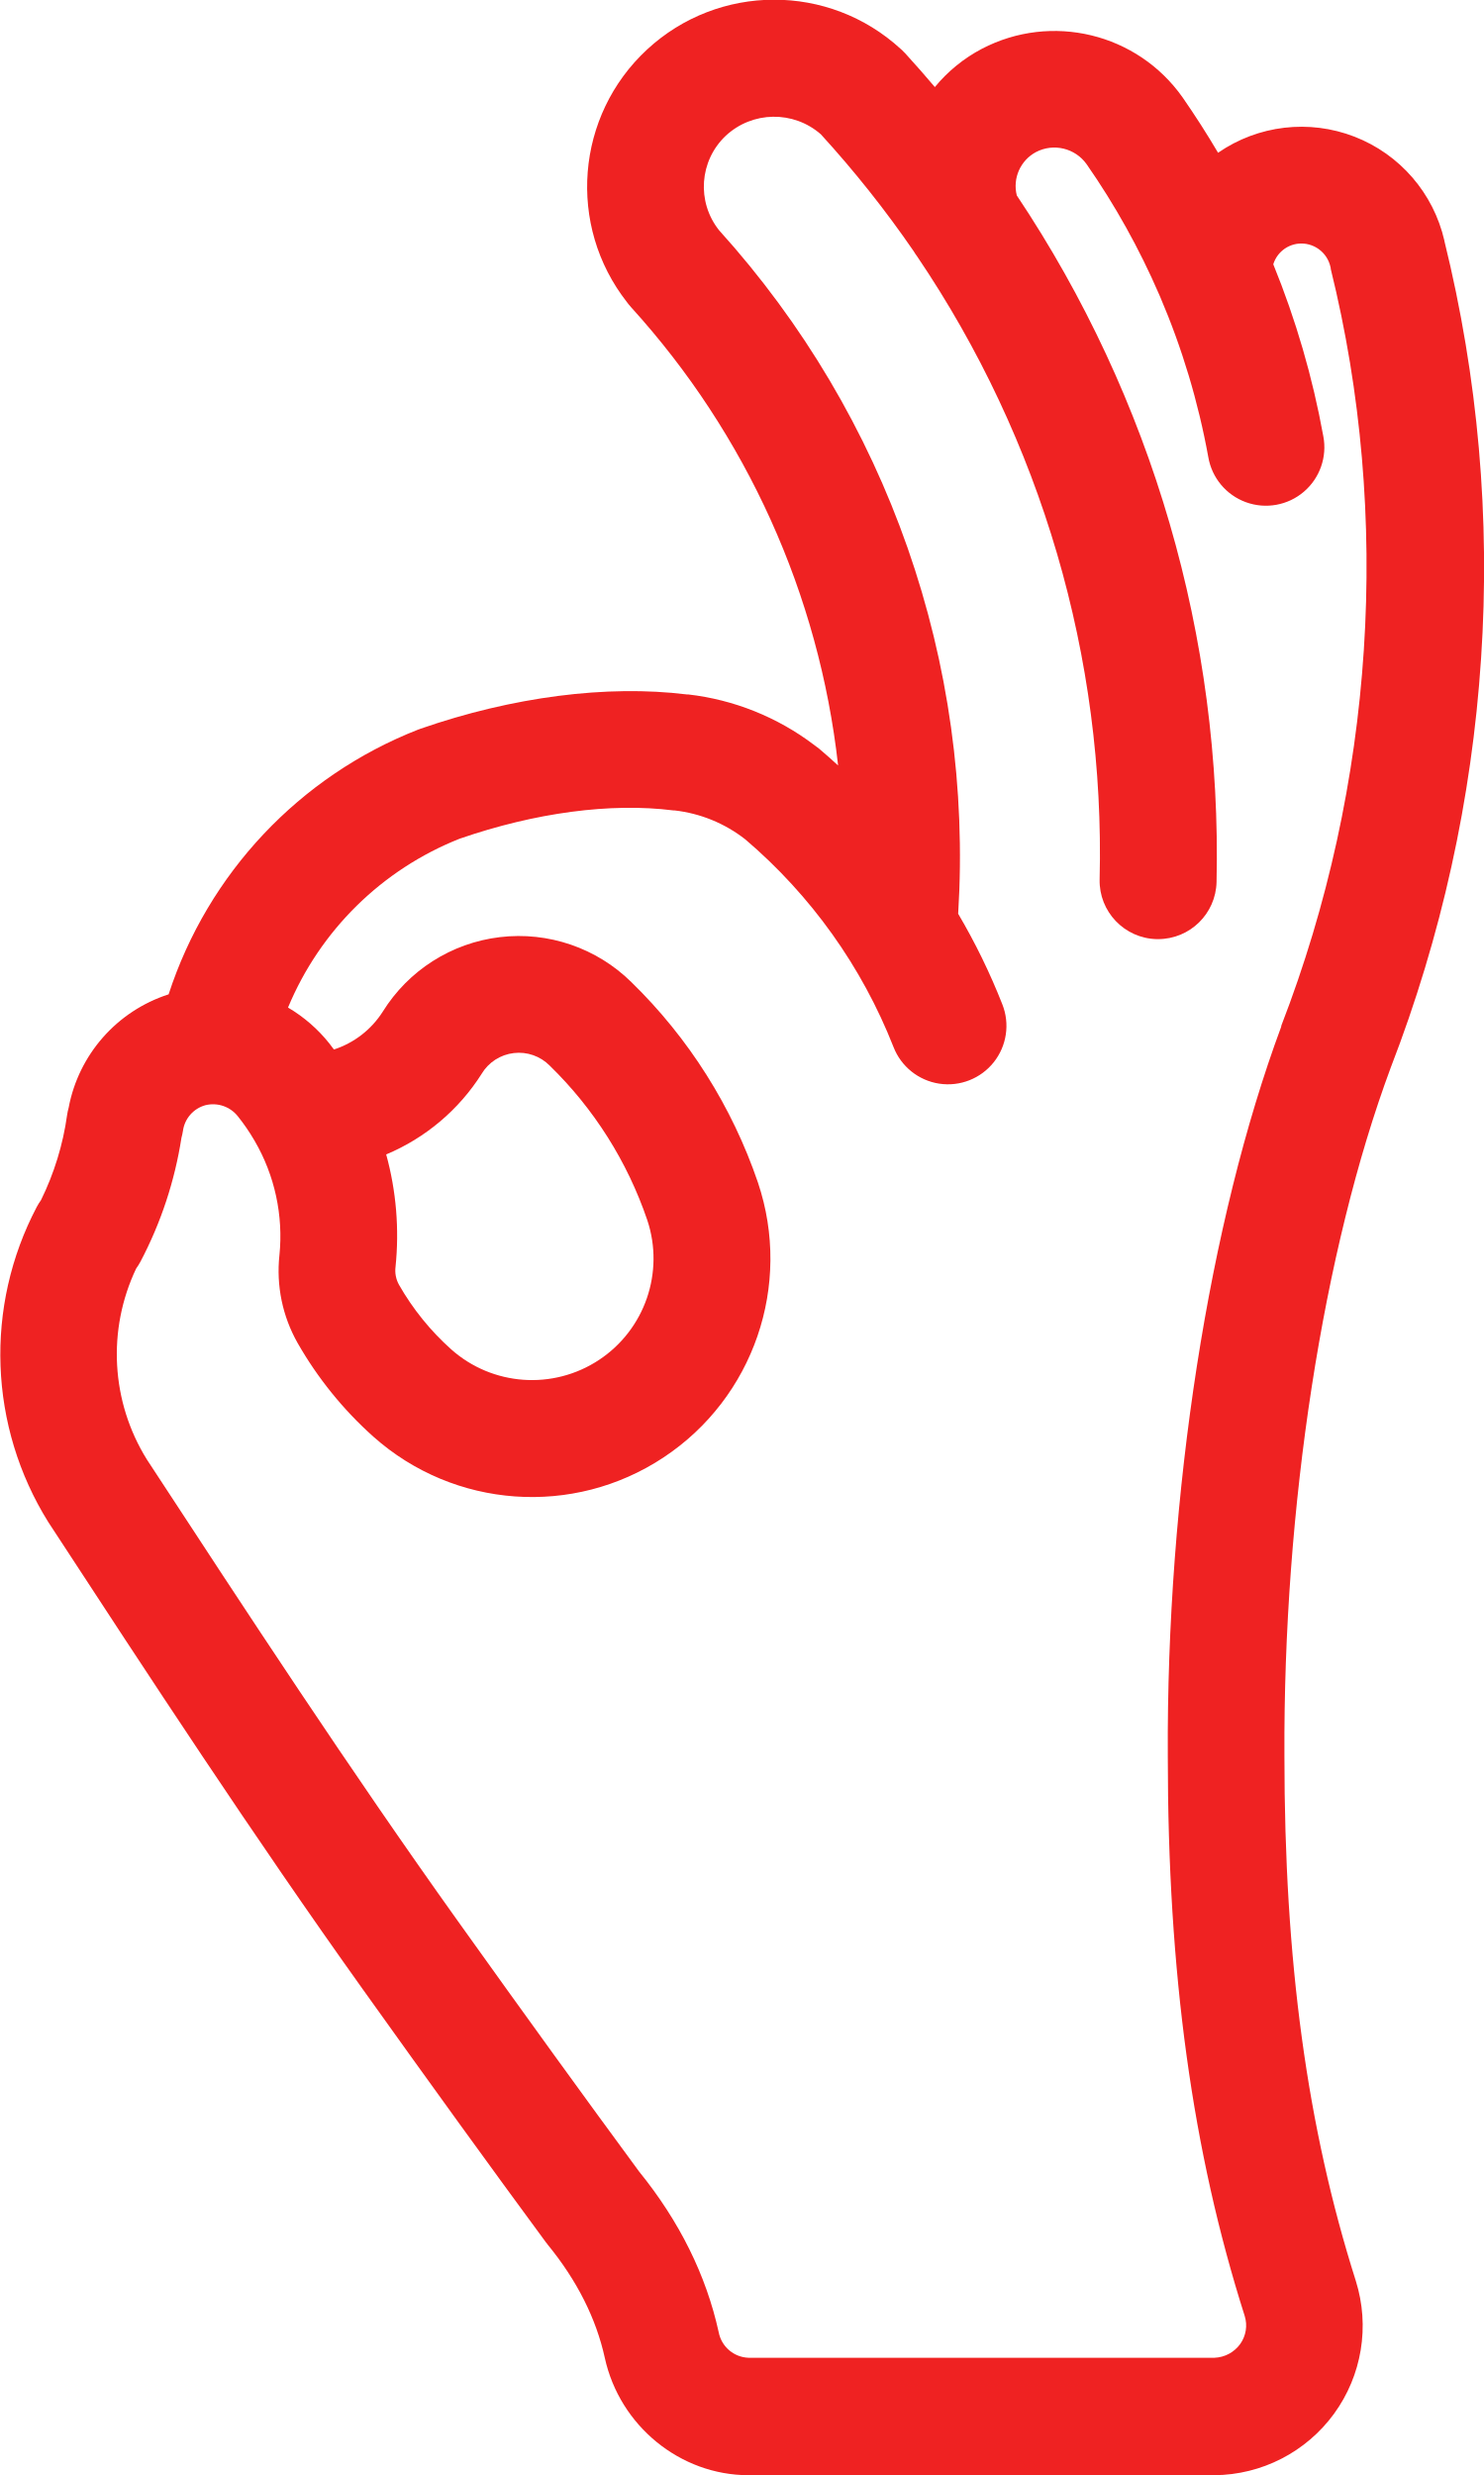
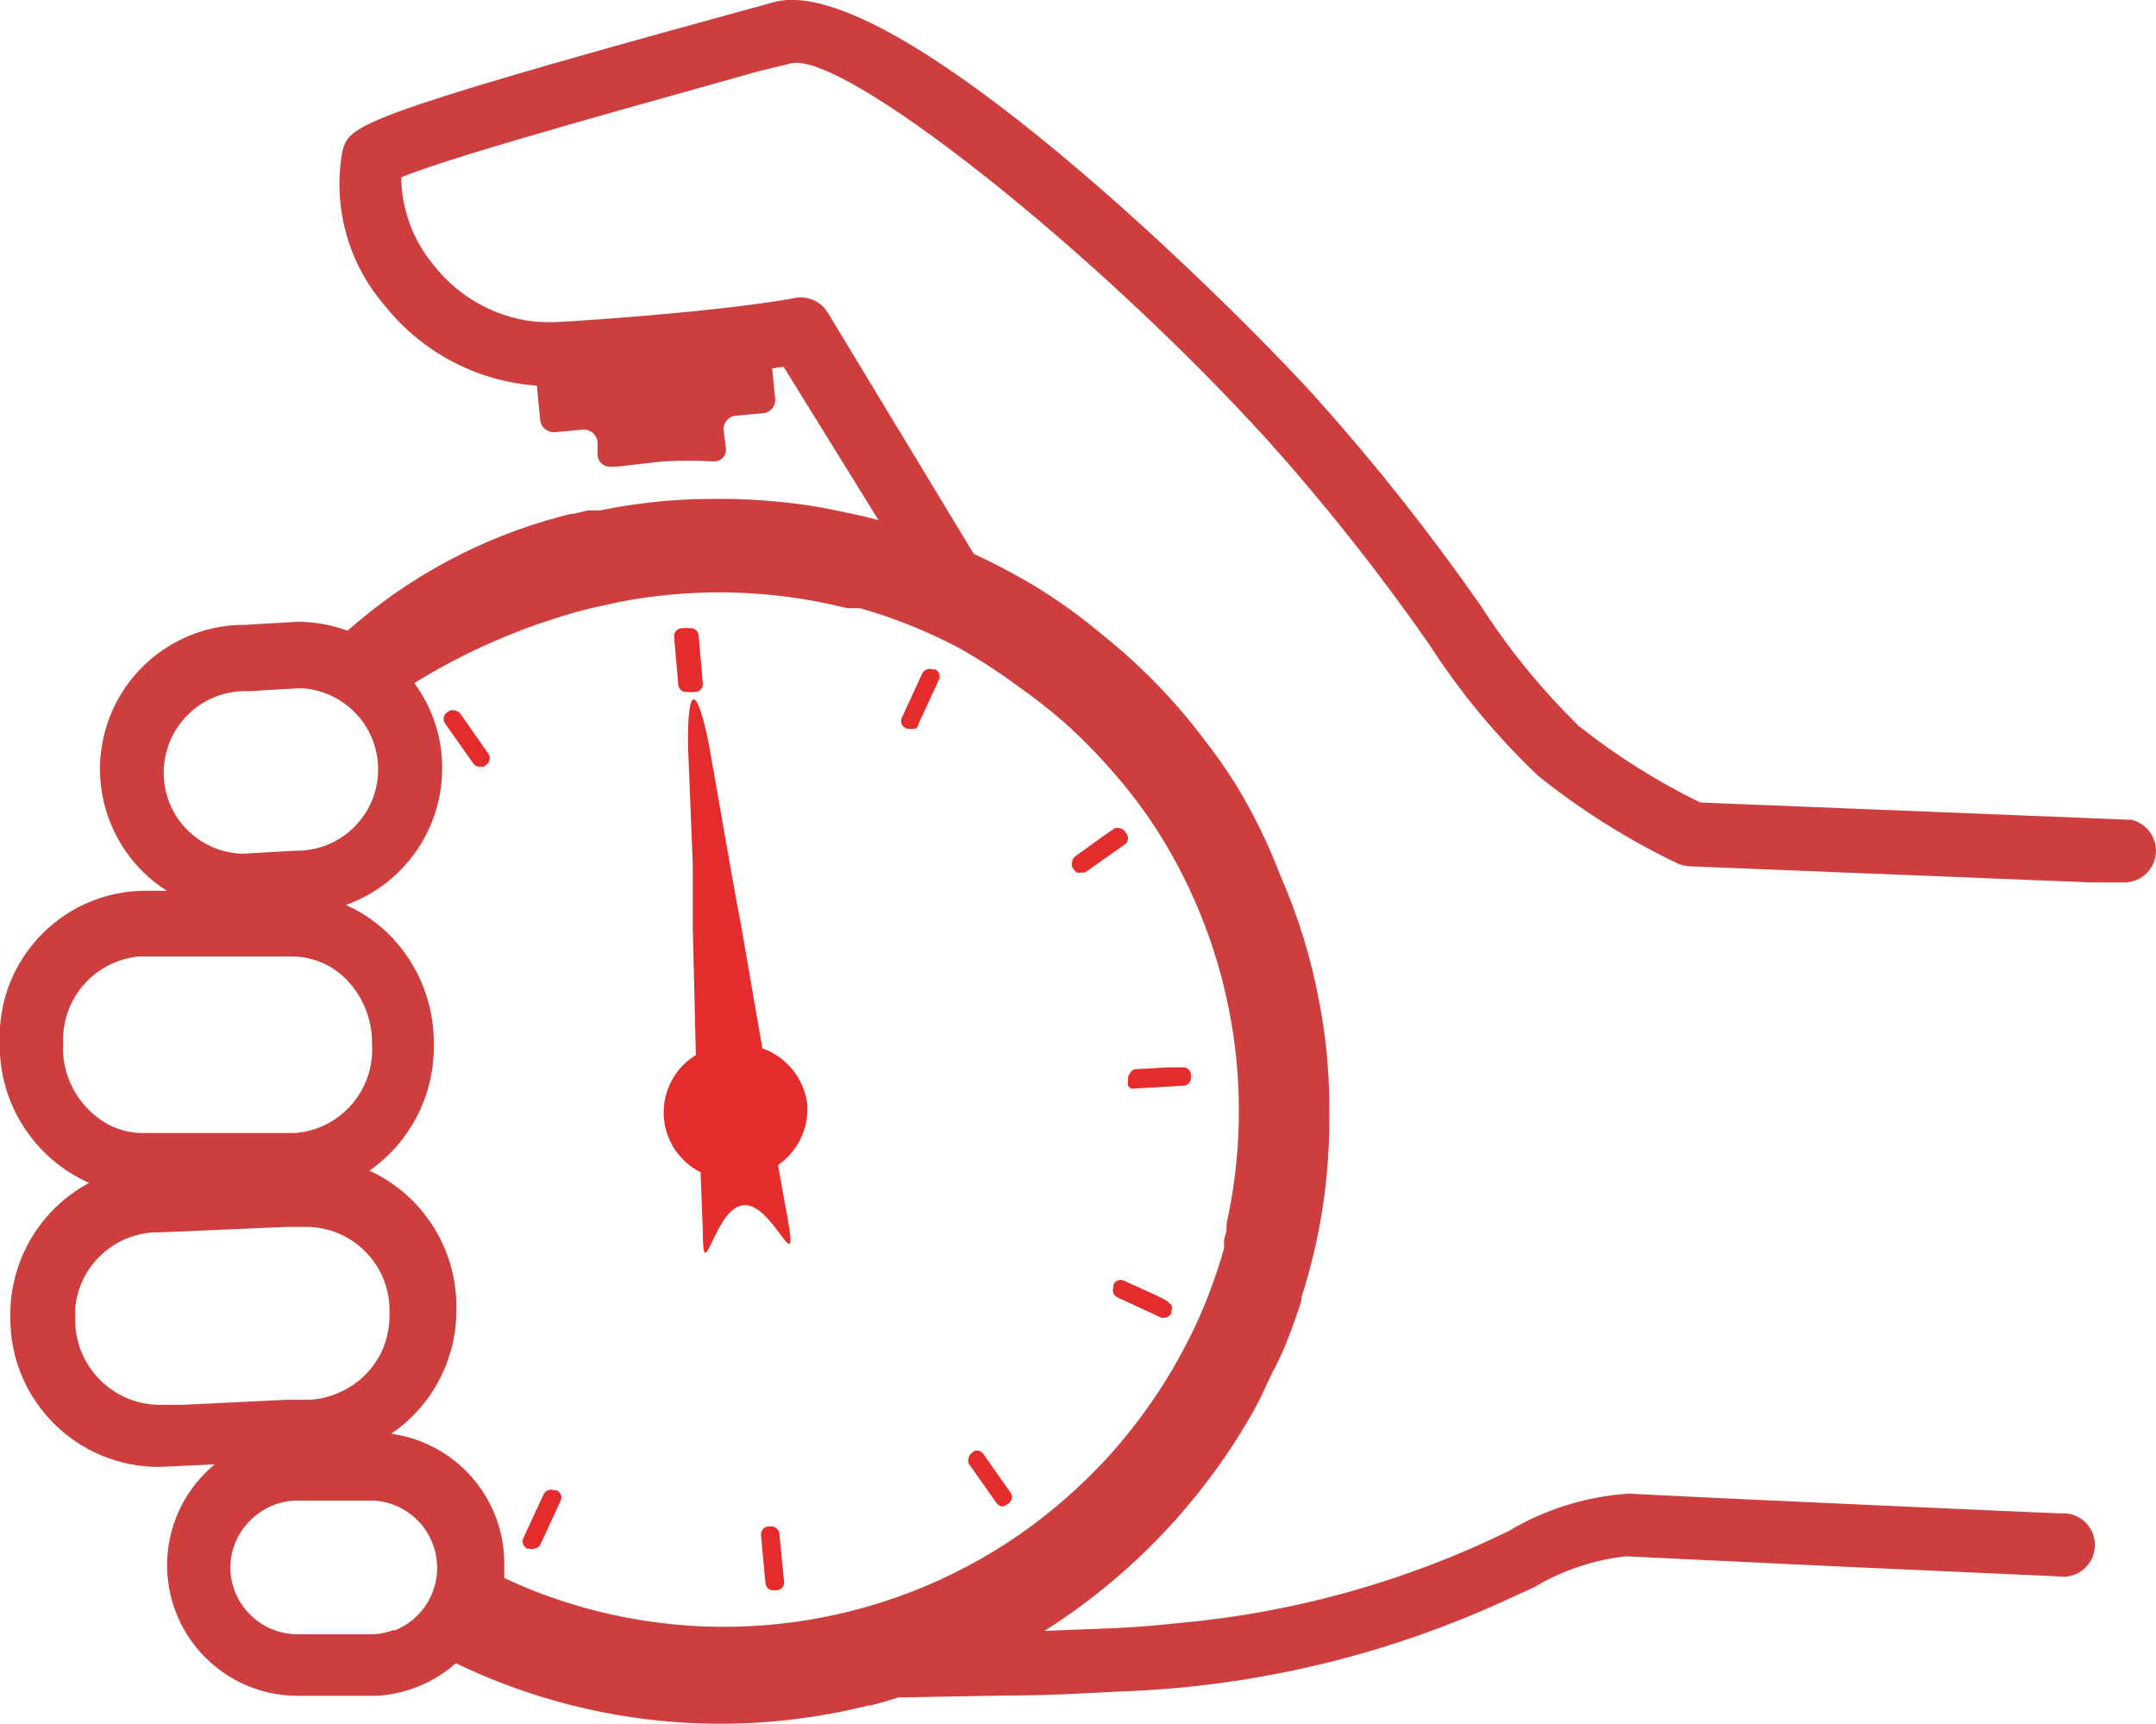
- <svg xmlns="http://www.w3.org/2000/svg" id="Layer_1" data-name="Layer 1" viewBox="0 0 431.61 719.84">
+ <svg xmlns="http://www.w3.org/2000/svg" id="Warstwa_1" data-name="Warstwa 1" viewBox="0 0 77.43 61.91">
  <defs>
-     <style>.cls-1{fill:#ef2222;}</style>
+     <style>.cls-1{fill:#ce3e3e;}.cls-2{fill:#e52c2c;}</style>
  </defs>
-   <path class="cls-1" d="M775.33,617.3l0-.09a42.65,42.65,0,0,0-65.82-25.54q-4.84-8.21-10.33-16.12l0,0,0,0a45.6,45.6,0,0,0-58.36-14.12,44.5,44.5,0,0,0-13.68,11.13c-2.71-3.19-5.47-6.35-8.31-9.46l-.05-.06-.24-.27c-.15-.16-.31-.3-.46-.45s-.31-.34-.48-.5l-.22-.19-.18-.16a54.41,54.41,0,0,0-79.59,73.68l.09.12.36.47c.1.12.21.22.3.34s.24.31.38.46A237.39,237.39,0,0,1,599,769.87c-1.82-1.67-3.67-3.31-5.56-4.91-.17-.14-.35-.26-.52-.39l0,0-.35-.26c-.17-.13-.34-.27-.52-.39a74.82,74.82,0,0,0-36.67-14.71h0l-.15,0-.18,0h-.06c-23.22-2.86-50.73.69-77.51,10l-.32.13-.31.1a123.92,123.92,0,0,0-72.57,77,43,43,0,0,0-29.08,33,17.15,17.15,0,0,0-.45,2.13,81.27,81.27,0,0,1-7.59,24.72,17.1,17.1,0,0,0-1.24,2,92.16,92.16,0,0,0,3.35,91.62l.12.17.05.09c29.25,44.77,59.5,91.07,91.39,135.74,20.2,28.29,37.09,51.63,53.17,73.47.07.1.16.18.23.28s.19.28.3.41c8.52,10.41,14.1,21.49,16.61,32.93v0c4.34,19.78,21.93,34.14,41.83,34.14H708.42a43.48,43.48,0,0,0,41.16-56.5h0C735.4,1166,728.8,1117.52,728.81,1058c0,0,0,0,0,0s0,0,0,0c-.36-72.28,11.2-147.14,30.92-200.25h0A403.11,403.11,0,0,0,786,738.82,396.89,396.89,0,0,0,775.33,617.3Zm-280,242.24a12.63,12.63,0,0,1,19.82-2.34h0a113.92,113.92,0,0,1,28.34,44.87h0a35.35,35.35,0,0,1-57,37.64h0a75.06,75.06,0,0,1-15.21-18.81h0a8.51,8.51,0,0,1-1-5.23h0A88.89,88.89,0,0,0,467.56,883,60.62,60.62,0,0,0,495.34,859.54ZM397.94,971.7a58,58,0,0,1-3.1-55.51,17.18,17.18,0,0,0,1.28-2.06,115.19,115.19,0,0,0,11.9-36,17.09,17.09,0,0,0,.43-2,9,9,0,0,1,6.54-7.45,9.23,9.23,0,0,1,9.46,3.27h0a57.59,57.59,0,0,1,4.74,6.91l.1.17a55.11,55.11,0,0,1,7.22,33.29h0a42.52,42.52,0,0,0,5.27,25.49l0,0a109,109,0,0,0,22.07,27.29h0a69.35,69.35,0,0,0,111.84-73.91h0a148.07,148.07,0,0,0-36.83-58.32h0a46.62,46.62,0,0,0-72.3,8.61,26.54,26.54,0,0,1-14.2,11c-.45-.59-.89-1.19-1.35-1.78h0a43.68,43.68,0,0,0-12-10.42,89.94,89.94,0,0,1,49.9-49.1c22-7.6,44-10.53,62.14-8.24h.17l.17,0A40.89,40.89,0,0,1,572,791.36a152.8,152.8,0,0,1,43.11,60.39,17,17,0,1,0,31.65-12.42A185.78,185.78,0,0,0,633.92,813a271.46,271.46,0,0,0-69.54-198.79,20.37,20.37,0,0,1,1.93-27.47,20.64,20.64,0,0,1,27.67-.44,314.22,314.22,0,0,1,27,34,16.94,16.94,0,0,0,1,1.5A309.6,309.6,0,0,1,675.06,803a17,17,0,0,0,16.61,17.38h.4a17,17,0,0,0,17-16.61,345.23,345.23,0,0,0-58.1-199.69,11.2,11.2,0,0,1,5.6-12.62A11.52,11.52,0,0,1,671.28,595a217.36,217.36,0,0,1,21.08,37.86c.1.24.2.47.31.71a216.88,216.88,0,0,1,14,46.62,17,17,0,1,0,33.45-6.08,251.16,251.16,0,0,0-14.55-50,8.56,8.56,0,0,1,7.26-6,8.68,8.68,0,0,1,9.38,6.82c0,.08,0,.15.06.23s0,.17,0,.25c17.8,72,12.69,150.22-14.38,220.18l0,.11,0,.11c-21.06,56.73-33.41,136-33,212.17h0v.08h0c0,63.05,7.1,114.78,22.37,162.77h0a9.28,9.28,0,0,1-1.31,8.15,9.68,9.68,0,0,1-7.45,4H572.89a9.15,9.15,0,0,1-8.62-7.43h0c-3.63-16.55-11.42-32.27-23.15-46.73-15.92-21.64-32.68-44.79-52.71-72.84C457,1062,427,1016.12,397.94,971.7Z" transform="translate(-355.24 -547.24)" />
+   <path class="cls-1" d="M76.51,29.45l-15.44-.62a24,24,0,0,1-4.35-2.74,24.73,24.73,0,0,1-3.52-4.31,78.37,78.37,0,0,0-5.9-7.46C44.3,11,32.11-1.11,27.79.09l-1.2.33c-14,3.84-14,4.11-14.28,5A6.67,6.67,0,0,0,13.84,11a7.68,7.68,0,0,0,5.45,2.86l.12,1.23a.49.49,0,0,0,.53.44l1-.09a.49.49,0,0,1,.53.44v.46a.44.44,0,0,0,.45.43h.22l1.67-.19a17.1,17.1,0,0,1,1.83,0,.42.42,0,0,0,.44-.47L26,15.47a.48.48,0,0,1,.42-.53h0l1-.09a.48.48,0,0,0,.43-.52h0l-.11-1.09.41-.06,3.41,5.51c-.37-.1-.74-.19-1.1-.26l-.77-.16-.45-.08a21.77,21.77,0,0,0-3.82-.26h-.13a20.16,20.16,0,0,0-3.73.41h-.43l-.56.13h-.07l-.36.09a18.86,18.86,0,0,0-7.65,4.1,5.16,5.16,0,0,0-1.71-.32h-.08l-1.89.11A5.18,5.18,0,0,0,6,32H5.1A5.25,5.25,0,0,0,0,37.38v.11a5.4,5.4,0,0,0,3.21,5,5.37,5.37,0,0,0-2.83,4.8v.08a5.33,5.33,0,0,0,5.34,5.32h0l2-.09a4.69,4.69,0,0,0,2.94,8.31h2.87a4.66,4.66,0,0,0,2.85-1.17,21.86,21.86,0,0,0,14.81,1.52h.08c.35-.09.69-.19,1-.29l3.85-.07c1.48,0,2.91-.08,4-.14a36.19,36.19,0,0,0,14.2-3.39l.79-.36A8.21,8.21,0,0,1,58.4,55.9l7.52.36,8,.36a1.14,1.14,0,1,0,.29-2.26H74c-.12,0-12.54-.55-15.49-.71A9.64,9.64,0,0,0,54.18,55a33.85,33.85,0,0,1-11.86,3.3c-.72.08-1.47.14-2.26.18l-2.54.1a22.37,22.37,0,0,0,7.22-7.4l.21-.36h0c.18-.32.35-.64.51-1s.33-.68.49-1,.35-.82.5-1.23c.05-.13.1-.26.13-.37h0l.09-.25.08-.27V46.6a20.81,20.81,0,0,0,1-6.68v-.35A19.8,19.8,0,0,0,47.39,36,20.73,20.73,0,0,0,46,31.47a20.44,20.44,0,0,0-1.56-3.21,19.4,19.4,0,0,0-1.22-1.74,20.64,20.64,0,0,0-3.59-3.69A19.92,19.92,0,0,0,37.08,21l-.42-.24q-.83-.47-1.68-.86l-5.24-8.66a1.14,1.14,0,0,0-1.23-.52s-.29.06-1,.16c-1.11.16-3.28.42-7,.67h-.09a6.86,6.86,0,0,1-1.3,0,5.37,5.37,0,0,1-3.52-2,5,5,0,0,1-1.18-3.17c1.87-.8,10-3,12.75-3.79l1.23-.3c1.83-.5,10.86,6.61,17.19,13.59a77,77,0,0,1,5.74,7.26,25.61,25.61,0,0,0,3.93,4.74,25.92,25.92,0,0,0,5,3.14,1.15,1.15,0,0,0,.42.1l14.44.58,1.23,0a1.14,1.14,0,0,0,.09-2.27ZM5.89,27.71a2.93,2.93,0,0,1,3-2.88H9l1.7-.1h.19a2.92,2.92,0,0,1-.12,5.83h-.15l-1.89.11a2.91,2.91,0,0,1-2.84-3v0ZM2.28,37.58v-.09A3,3,0,0,1,5,34.36h5.49a2.72,2.72,0,0,1,2,.87,3.23,3.23,0,0,1,.88,2.21v.09a3,3,0,0,1-2.77,3.17H5.15a2.67,2.67,0,0,1-1.24-.3,3.15,3.15,0,0,1-1.64-2.81ZM6.59,50.46H5.71a3.05,3.05,0,0,1-3-3.07V47a3,3,0,0,1,2.78-2.73h.18l4.66-.2H11a3,3,0,0,1,3,3s0,0,0,.05v.1a3.2,3.2,0,0,1-.23,1.21A3,3,0,0,1,12.23,50a2.87,2.87,0,0,1-1.1.28h-.85Zm7.57,8.08a2.39,2.39,0,0,1-.71.16H10.7a2.42,2.42,0,0,1-2.42-2.42v0a2.42,2.42,0,0,1,1-1.91,2.37,2.37,0,0,1,1.31-.47h2.87a2.42,2.42,0,0,1,.68,4.68ZM36.59,24.67a19.11,19.11,0,0,1,1.58,1.23c.41.36.81.75,1.19,1.15s.86.94,1.25,1.44l.27.35q.33.44.63.9h0l.05.08.09.14a18.76,18.76,0,0,1,2.41,14v.23l-.09.34v.11a.82.82,0,0,0,0,.11v.1c-.06.22-.13.42-.19.62a18,18,0,0,1-.67,1.78c-.16.36-.32.7-.48,1s-.36.68-.55,1a19.25,19.25,0,0,1-2.2,3,19.61,19.61,0,0,1-2.81,2.55A18.65,18.65,0,0,1,20.4,57.57a17.88,17.88,0,0,1-2.28-.89v-.47a4.7,4.7,0,0,0-4.06-4.71A5.36,5.36,0,0,0,16.4,47v-.11a5.37,5.37,0,0,0-3.12-4.84,5.42,5.42,0,0,0,2.31-4.51v-.09a5.49,5.49,0,0,0-1.5-3.77,5.13,5.13,0,0,0-1.66-1.17,5.21,5.21,0,0,0,3.46-4.82,5.13,5.13,0,0,0-1-3.15A22.72,22.72,0,0,1,21,21.91l.24-.06,1-.22a18.85,18.85,0,0,1,7.54.07l.66.15h.45a18.21,18.21,0,0,1,3.54,1.42A19.64,19.64,0,0,1,36.59,24.67Z" transform="translate(-0.01 -0.01)" />
+   <polygon class="cls-2" points="27.99 58.15 28.01 58.4 27.99 58.15 27.99 58.15" />
+   <path class="cls-2" d="M27.89,54.89a.27.27,0,0,0-.21-.06h-.09a.29.29,0,0,0-.25.31l.16,1.73a.27.27,0,0,0,.1.19.28.28,0,0,0,.21.06h.1a.28.28,0,0,0,.26-.3h0L28,55.09A.28.28,0,0,0,27.89,54.89Z" transform="translate(-0.01 -0.01)" />
+   <path class="cls-2" d="M35,52.12l-.08.06a.28.28,0,0,0-.12.18.27.27,0,0,0,0,.21l1,1.42a.3.3,0,0,0,.18.12H36a.28.28,0,0,0,.14-.05l.09-.06a.28.28,0,0,0,.07-.39h0l-1-1.42A.29.29,0,0,0,35,52.12Z" transform="translate(-0.01 -0.01)" />
+   <path class="cls-2" d="M42,46.81a.25.25,0,0,0-.11-.1l-.31-.16L40.37,46a.28.28,0,0,0-.37.14v.09a.28.28,0,0,0,.14.37l1.57.73a.28.28,0,0,0,.14,0,.29.29,0,0,0,.23-.16v-.09a.28.28,0,0,0,0-.21Z" transform="translate(-0.01 -0.01)" />
+   <path class="cls-2" d="M38.59,31.26a.25.25,0,0,0,.1.08.27.27,0,0,0,.16,0,.26.26,0,0,0,.13,0l1.42-1a.27.27,0,0,0,.08-.37v0l-.06-.09a.27.27,0,0,0-.18-.12.28.28,0,0,0-.21,0l-.4.28-1,.72a.27.27,0,0,0-.11.18.28.28,0,0,0,0,.21Z" transform="translate(-0.01 -0.01)" />
+   <path class="cls-2" d="M32.59,26.18h.09a.29.29,0,0,0,.14,0h.07A.27.27,0,0,0,33,26l.73-1.58a.28.28,0,0,0-.13-.37h-.1a.27.27,0,0,0-.21,0,.28.28,0,0,0-.16.15l-.73,1.58A.28.28,0,0,0,32.59,26.18Z" transform="translate(-0.01 -0.01)" />
+   <path class="cls-2" d="M20,53.53h-.09a.28.28,0,0,0-.22,0,.3.3,0,0,0-.16.15l-.73,1.58a.27.27,0,0,0,0,.21.29.29,0,0,0,.15.16h.1a.29.29,0,0,0,.14,0,.28.28,0,0,0,.23-.16l.73-1.58A.28.28,0,0,0,20,53.53Z" transform="translate(-0.01 -0.01)" />
+   <path class="cls-2" d="M24.69,24.86h.07a.27.27,0,0,0,.15,0H25a.28.28,0,0,0,.25-.31h0l-.15-1.73a.28.28,0,0,0-.31-.25h-.06a.29.29,0,0,0-.15,0h-.1a.29.29,0,0,0-.26.31l.15,1.73a.28.28,0,0,0,.31.25Z" transform="translate(-0.01 -0.01)" />
+   <path class="cls-2" d="M17.48,27.47a.28.28,0,0,0,.07-.39h0l-1-1.43a.3.3,0,0,0-.18-.12.28.28,0,0,0-.21,0l-.09.06A.28.28,0,0,0,16,26l1,1.42a.27.27,0,0,0,.18.12h.07a.3.3,0,0,0,.14,0Z" transform="translate(-0.01 -0.01)" />
+   <path class="cls-2" d="M29,39.66a2.44,2.44,0,0,0-1.61-2l-.75-4.33-.2-1.07-.2-1.12-.77-4.39c-.44-2.19-.78-2.16-.75.08l.17,4.2V33.3L25,37.9a2.41,2.41,0,0,0,.17,4.21l.08,2.07c0,2.23.4-.78,1.45-.89s2,2.76,1.61.56l-.36-2A2.44,2.44,0,0,0,29,39.66Z" transform="translate(-0.01 -0.01)" />
+   <path class="cls-2" d="M40.59,38.56a.28.28,0,0,0-.07.2v.11a.22.22,0,0,0,0,.12.25.25,0,0,0,.11.11.28.28,0,0,0,.14,0L42.51,39a.28.28,0,0,0,.27-.29h0v-.11a.28.28,0,0,0-.09-.19.27.27,0,0,0-.2-.07H42l-1.24.07A.28.28,0,0,0,40.59,38.56Z" transform="translate(-0.01 -0.01)" />
</svg>
